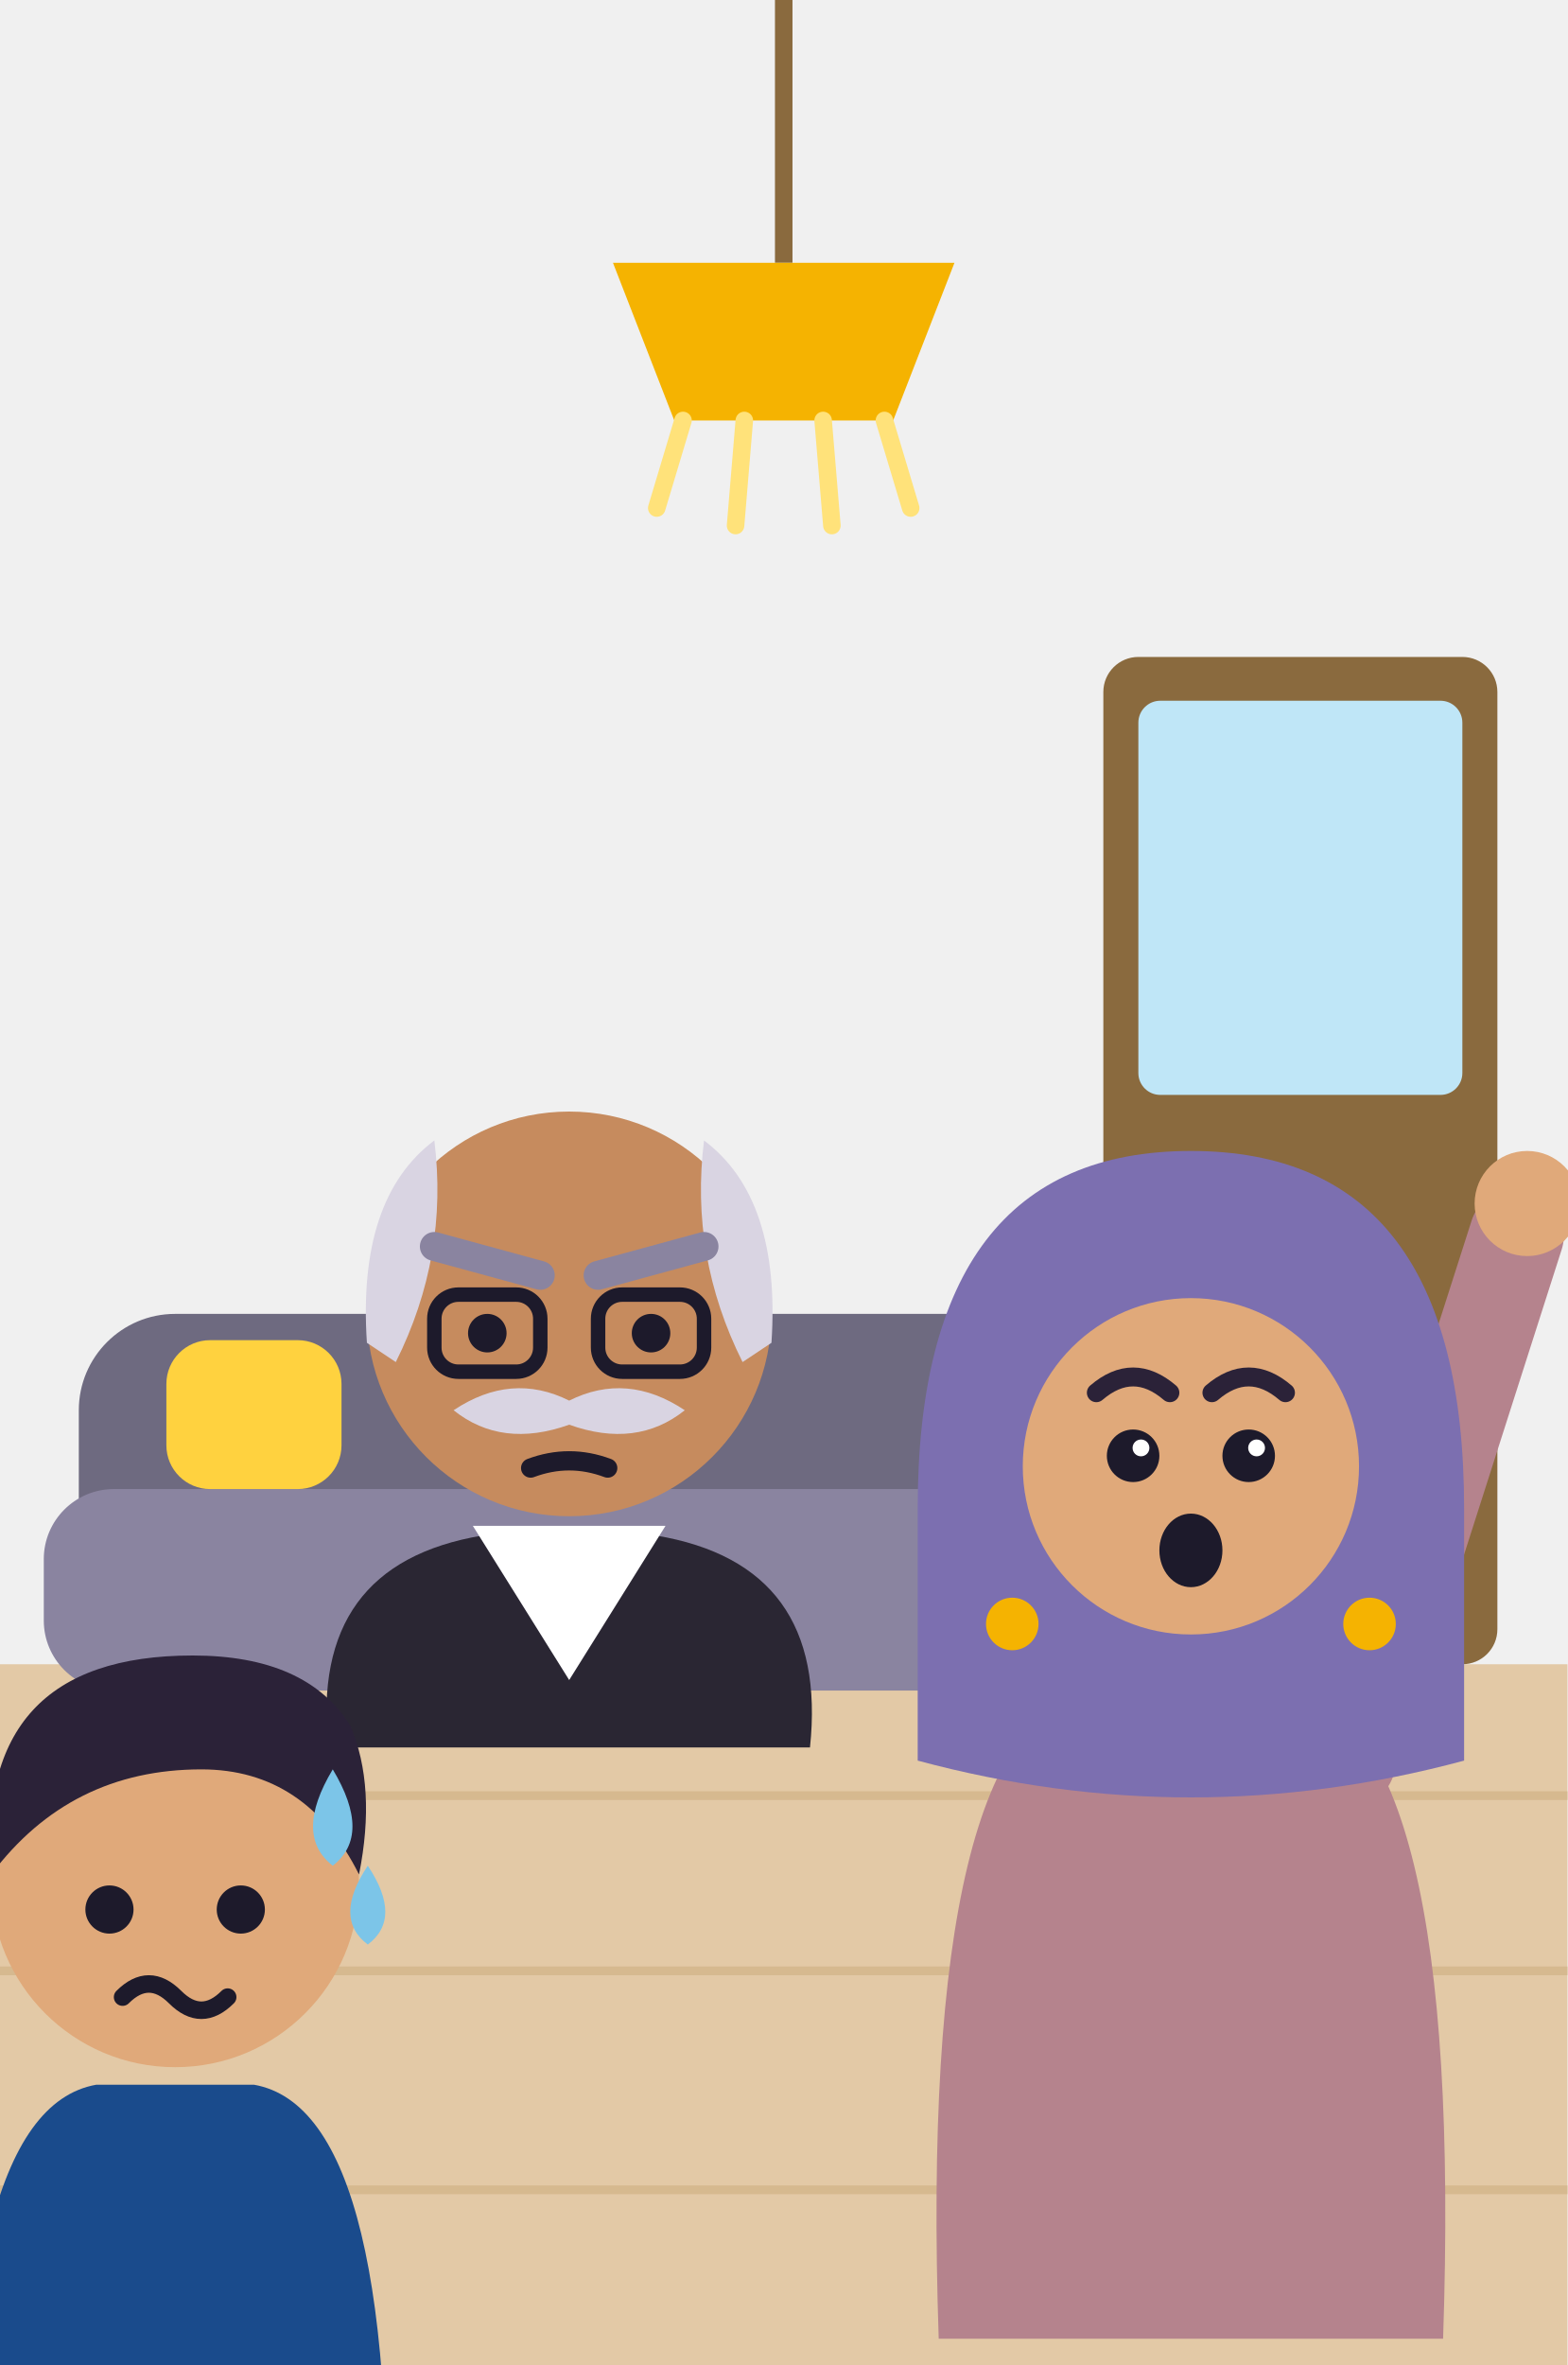
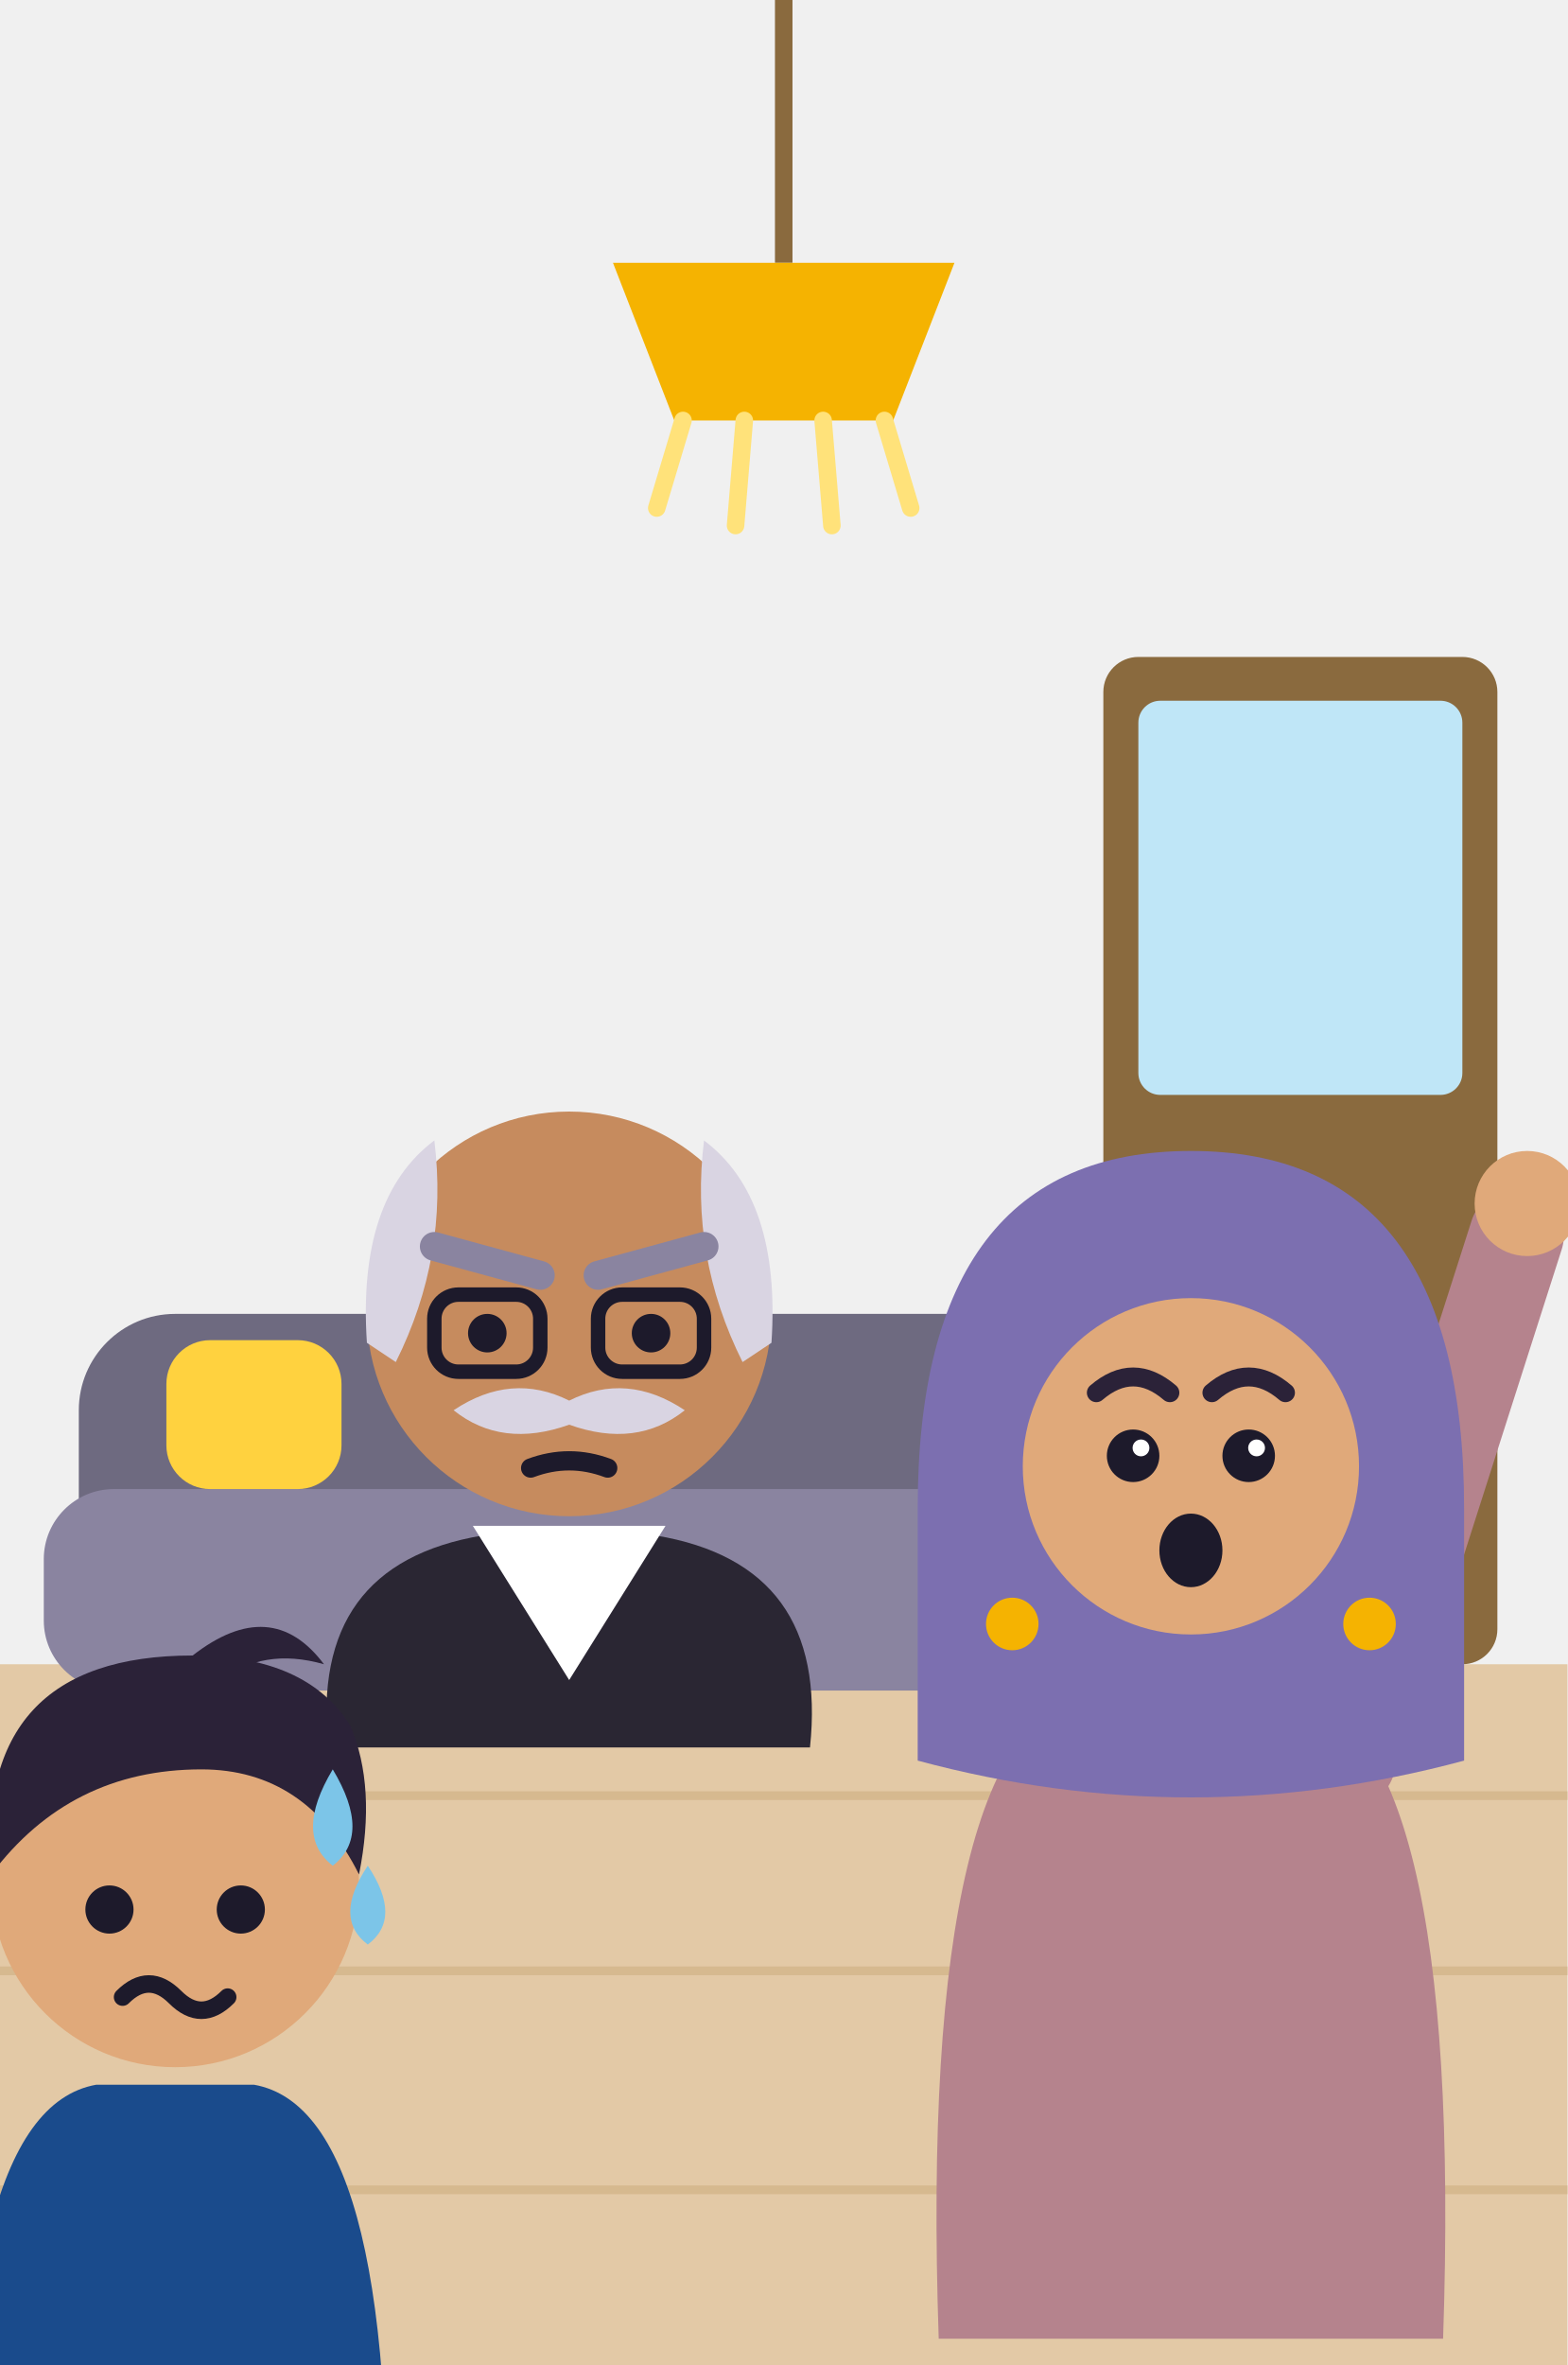
<svg xmlns="http://www.w3.org/2000/svg" width="358" height="540" viewBox="0 0 358 540">
  <rect x="0" y="380" width="358" height="160" fill="#E3C9A6" />
  <path d="M0 410 H358 M0 450 H358 M0 500 H358" stroke="#D6B98F" stroke-width="2" />
  <rect x="252" y="150" width="90" height="230" rx="8" fill="#8A6A3E" />
  <rect x="260" y="160" width="74" height="90" rx="5" fill="#BFE6F7" />
  <path d="M179 0 V60" stroke="#8A6A3E" stroke-width="4" />
  <path d="M140 60 H218 L204 96 H154 Z" fill="#F5B301" />
  <path d="M156 96 L150 116 M170 96 L168 120 M188 96 L190 120 M202 96 L208 116" stroke="#FFE27A" stroke-width="4" stroke-linecap="round" />
  <rect x="18" y="300" width="230" height="64" rx="22" fill="#6E6A80" />
  <rect x="10" y="340" width="246" height="46" rx="16" fill="#8A84A0" />
  <rect x="38" y="306" width="40" height="34" rx="10" fill="#FFD23F" />
  <g transform="translate(130 300) scale(1.1)">
    <path d="M-50 90 Q-54 52 -18 46 L18 46 Q54 52 50 90 Z" fill="#2A2633" />
    <path d="M-20 44 L0 76 L20 44 Z" fill="#FFFFFF" />
    <circle r="42" fill="#C68B5E" />
    <path d="M-42 6 Q-44 -24 -28 -36 Q-25 -12 -36 10 Z M42 6 Q44 -24 28 -36 Q25 -12 36 10 Z" fill="#D9D4E2" />
    <path d="M-28 -14 L-6 -8 M6 -8 L28 -14" stroke="#8A84A0" stroke-width="6" stroke-linecap="round" />
    <rect x="-28" y="-4" width="22" height="16" rx="5" fill="none" stroke="#1D1A2B" stroke-width="3" />
    <rect x="6" y="-4" width="22" height="16" rx="5" fill="none" stroke="#1D1A2B" stroke-width="3" />
    <circle cx="-17" cy="4" r="4" fill="#1D1A2B" />
    <circle cx="17" cy="4" r="4" fill="#1D1A2B" />
    <path d="M-24 20 Q-12 12 0 18 Q12 12 24 20 Q14 28 0 23 Q-14 28 -24 20 Z" fill="#D9D4E2" />
    <path d="M-8 32 Q0 29 8 32" fill="none" stroke="#1D1A2B" stroke-width="4" stroke-linecap="round" />
  </g>
  <g transform="translate(272 330) scale(1.2)">
    <path d="M-48 170 Q-52 52 -18 46 L18 46 Q52 52 48 170 Z" fill="#B5838D" />
    <path d="M30 60 L62 -40" stroke="#B5838D" stroke-width="18" stroke-linecap="round" />
    <circle cx="64" cy="-46" r="10" fill="#E0A97A" />
    <path d="M-52 12 Q-52 -56 0 -56 Q52 -56 52 12 L52 60 Q0 74 -52 60 Z" fill="#7C6FB0" />
    <circle cx="0" cy="4" r="32" fill="#E0A97A" />
    <path d="M-18 -10 Q-11 -16 -4 -10 M4 -10 Q11 -16 18 -10" fill="none" stroke="#2B2238" stroke-width="3.6" stroke-linecap="round" />
    <circle cx="-11" cy="2" r="5" fill="#1D1A2B" />
    <circle cx="11" cy="2" r="5" fill="#1D1A2B" />
    <circle cx="-9.5" cy="0.5" r="1.6" fill="#FFFFFF" />
    <circle cx="12.5" cy="0.5" r="1.6" fill="#FFFFFF" />
    <ellipse cx="0" cy="20" rx="6" ry="7" fill="#1D1A2B" />
    <circle cx="-34" cy="34" r="5" fill="#F5B301" />
    <circle cx="34" cy="34" r="5" fill="#F5B301" />
  </g>
  <g transform="translate(40 430)">
    <path d="M-48 170 Q-52 52 -18 46 L18 46 Q52 52 48 170 Z" fill="#1A4B8C" />
    <circle r="42" fill="#E0A97A" />
    <path d="M-42 -2 Q-46 -52 4 -52 Q30 -52 40 -36 Q46 -22 42 -2 Q30 -26 6 -26 Q-24 -26 -42 -2 Z" fill="#2B2238" />
+     <path d="M4 -52 Q22 -66 34 -50 Q20 -54 10 -46 Z" fill="#2B2238" />
    <circle cx="-15" cy="6" r="5.5" fill="#1D1A2B" />
    <circle cx="15" cy="6" r="5.5" fill="#1D1A2B" />
    <path d="M-12 26 Q-6 20 0 26 Q6 32 12 26" fill="none" stroke="#1D1A2B" stroke-width="4" stroke-linecap="round" />
    <path d="M36 -26 Q45 -11 36 -4 Q27 -11 36 -26 Z" fill="#7CC5E8" />
    <path d="M44 -4 Q52 8 44 14 Q36 8 44 -4 Z" fill="#7CC5E8" />
  </g>
</svg>
